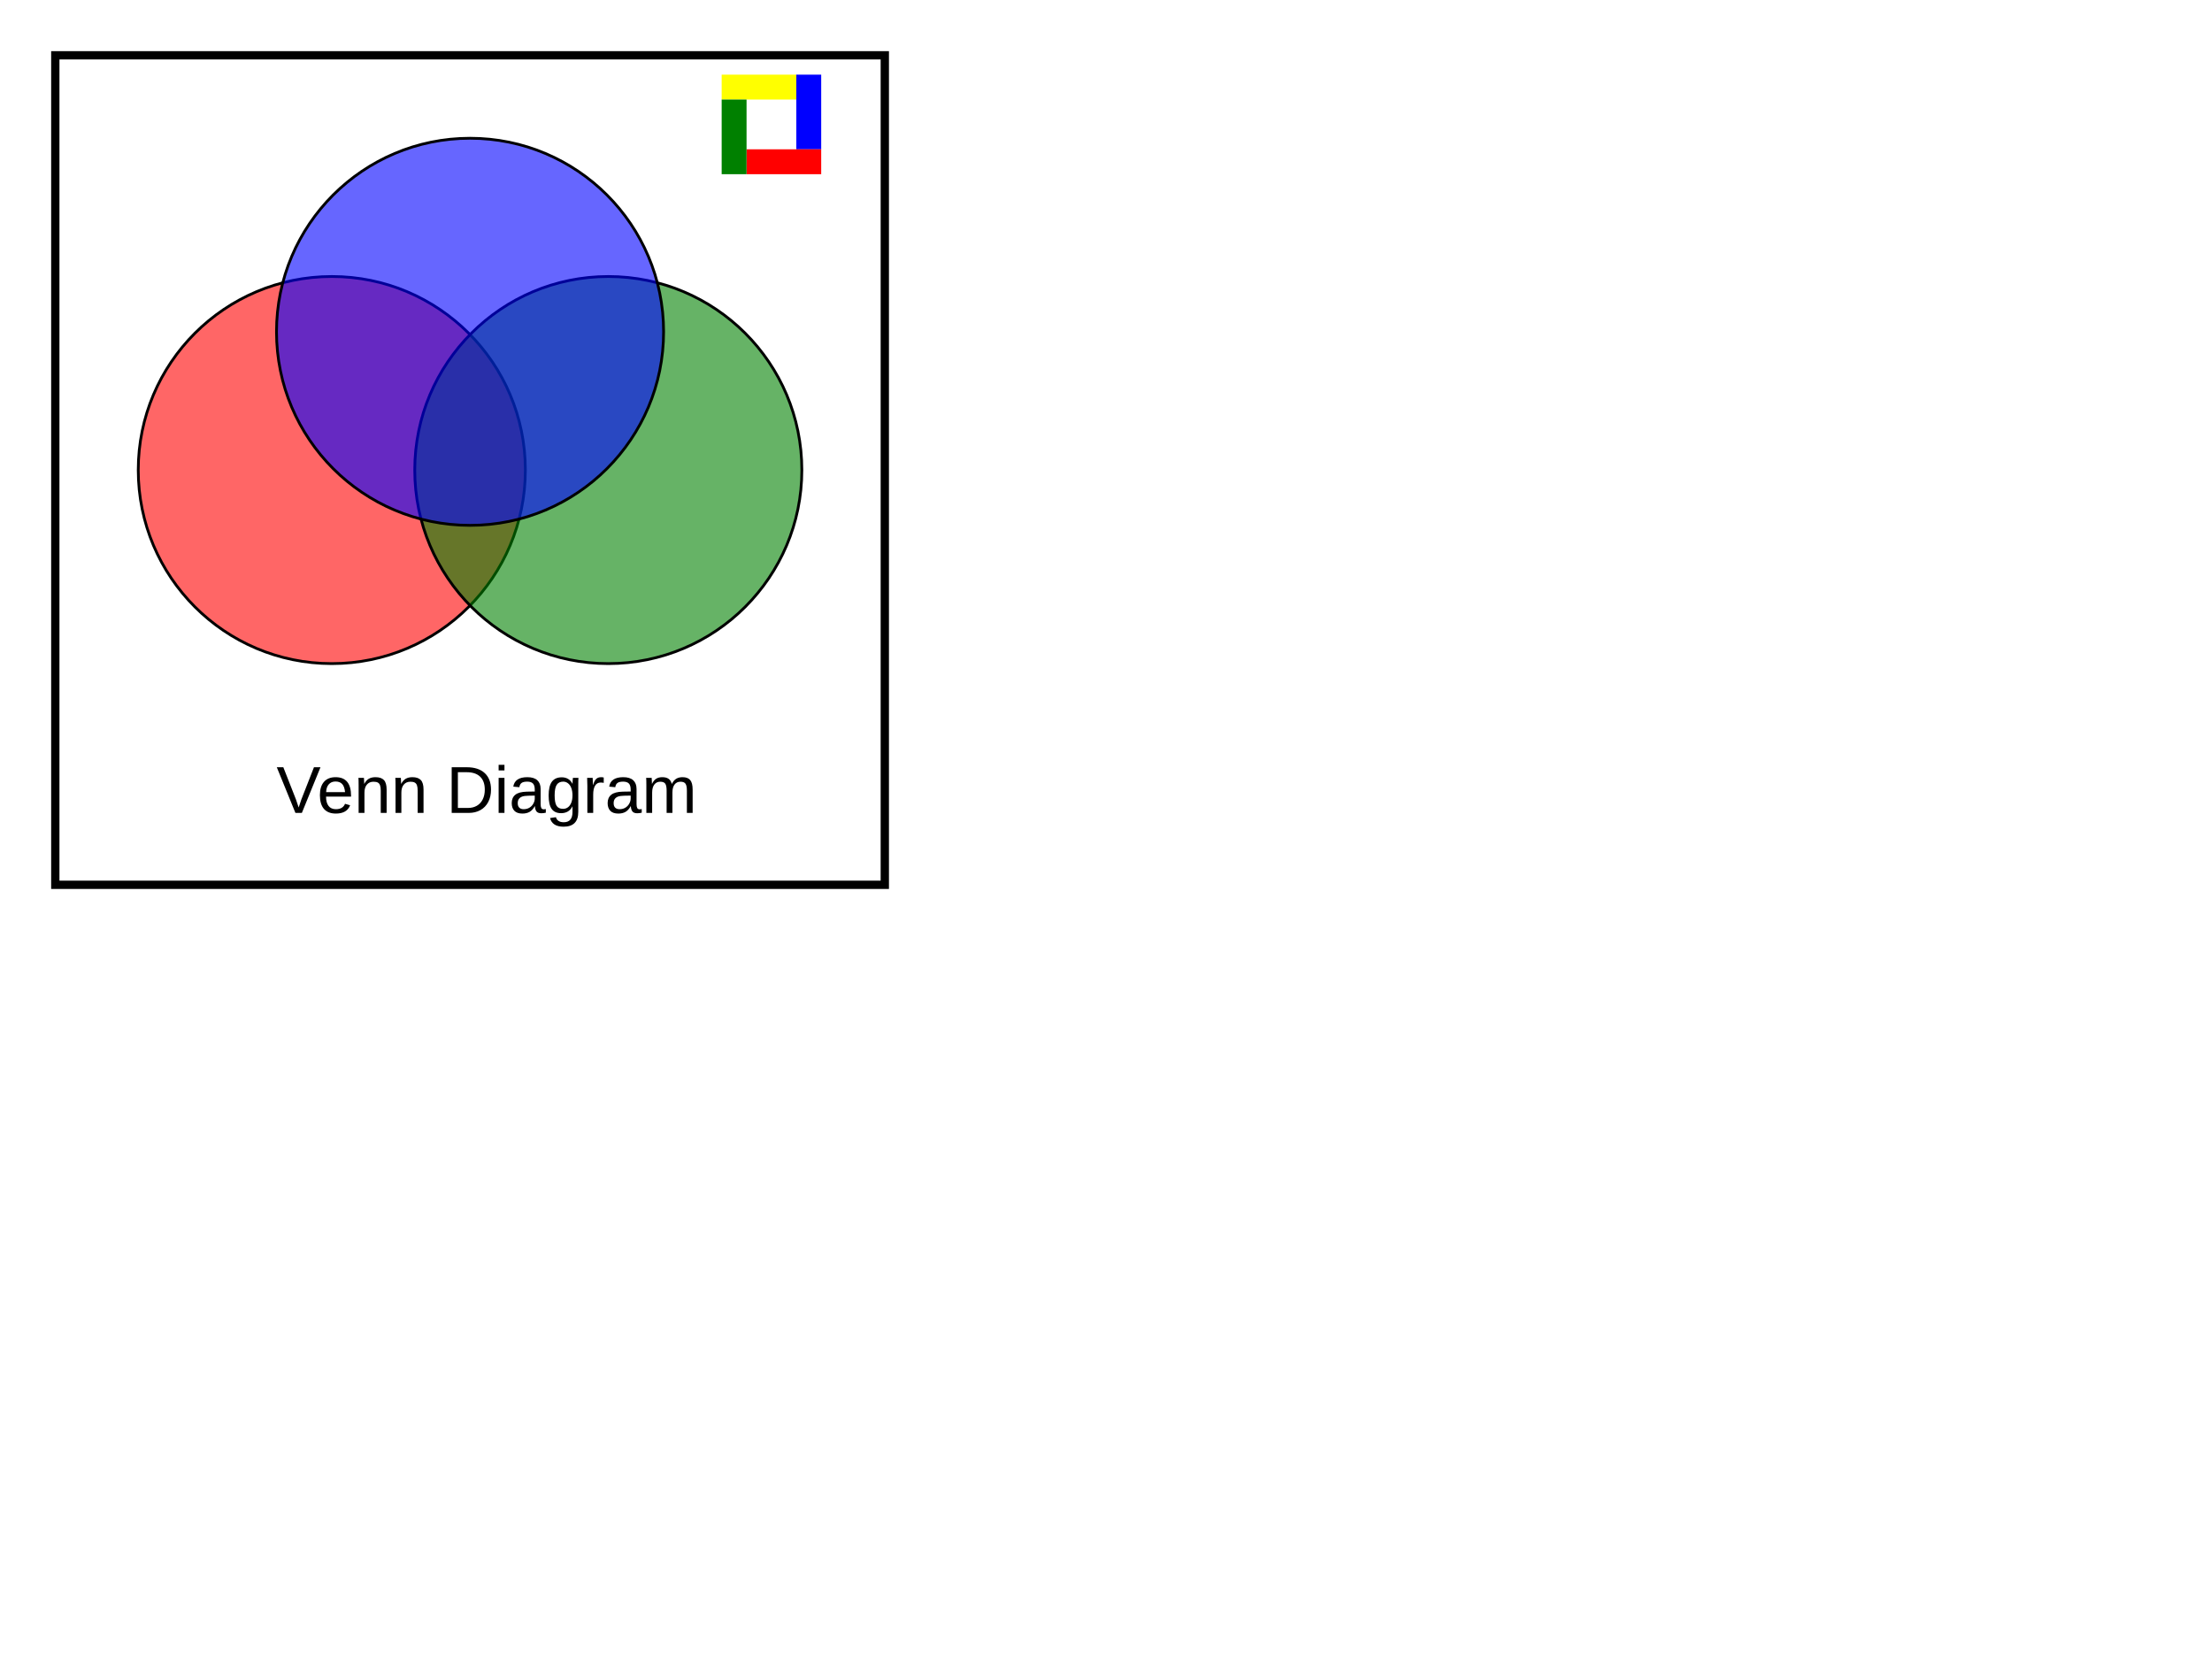
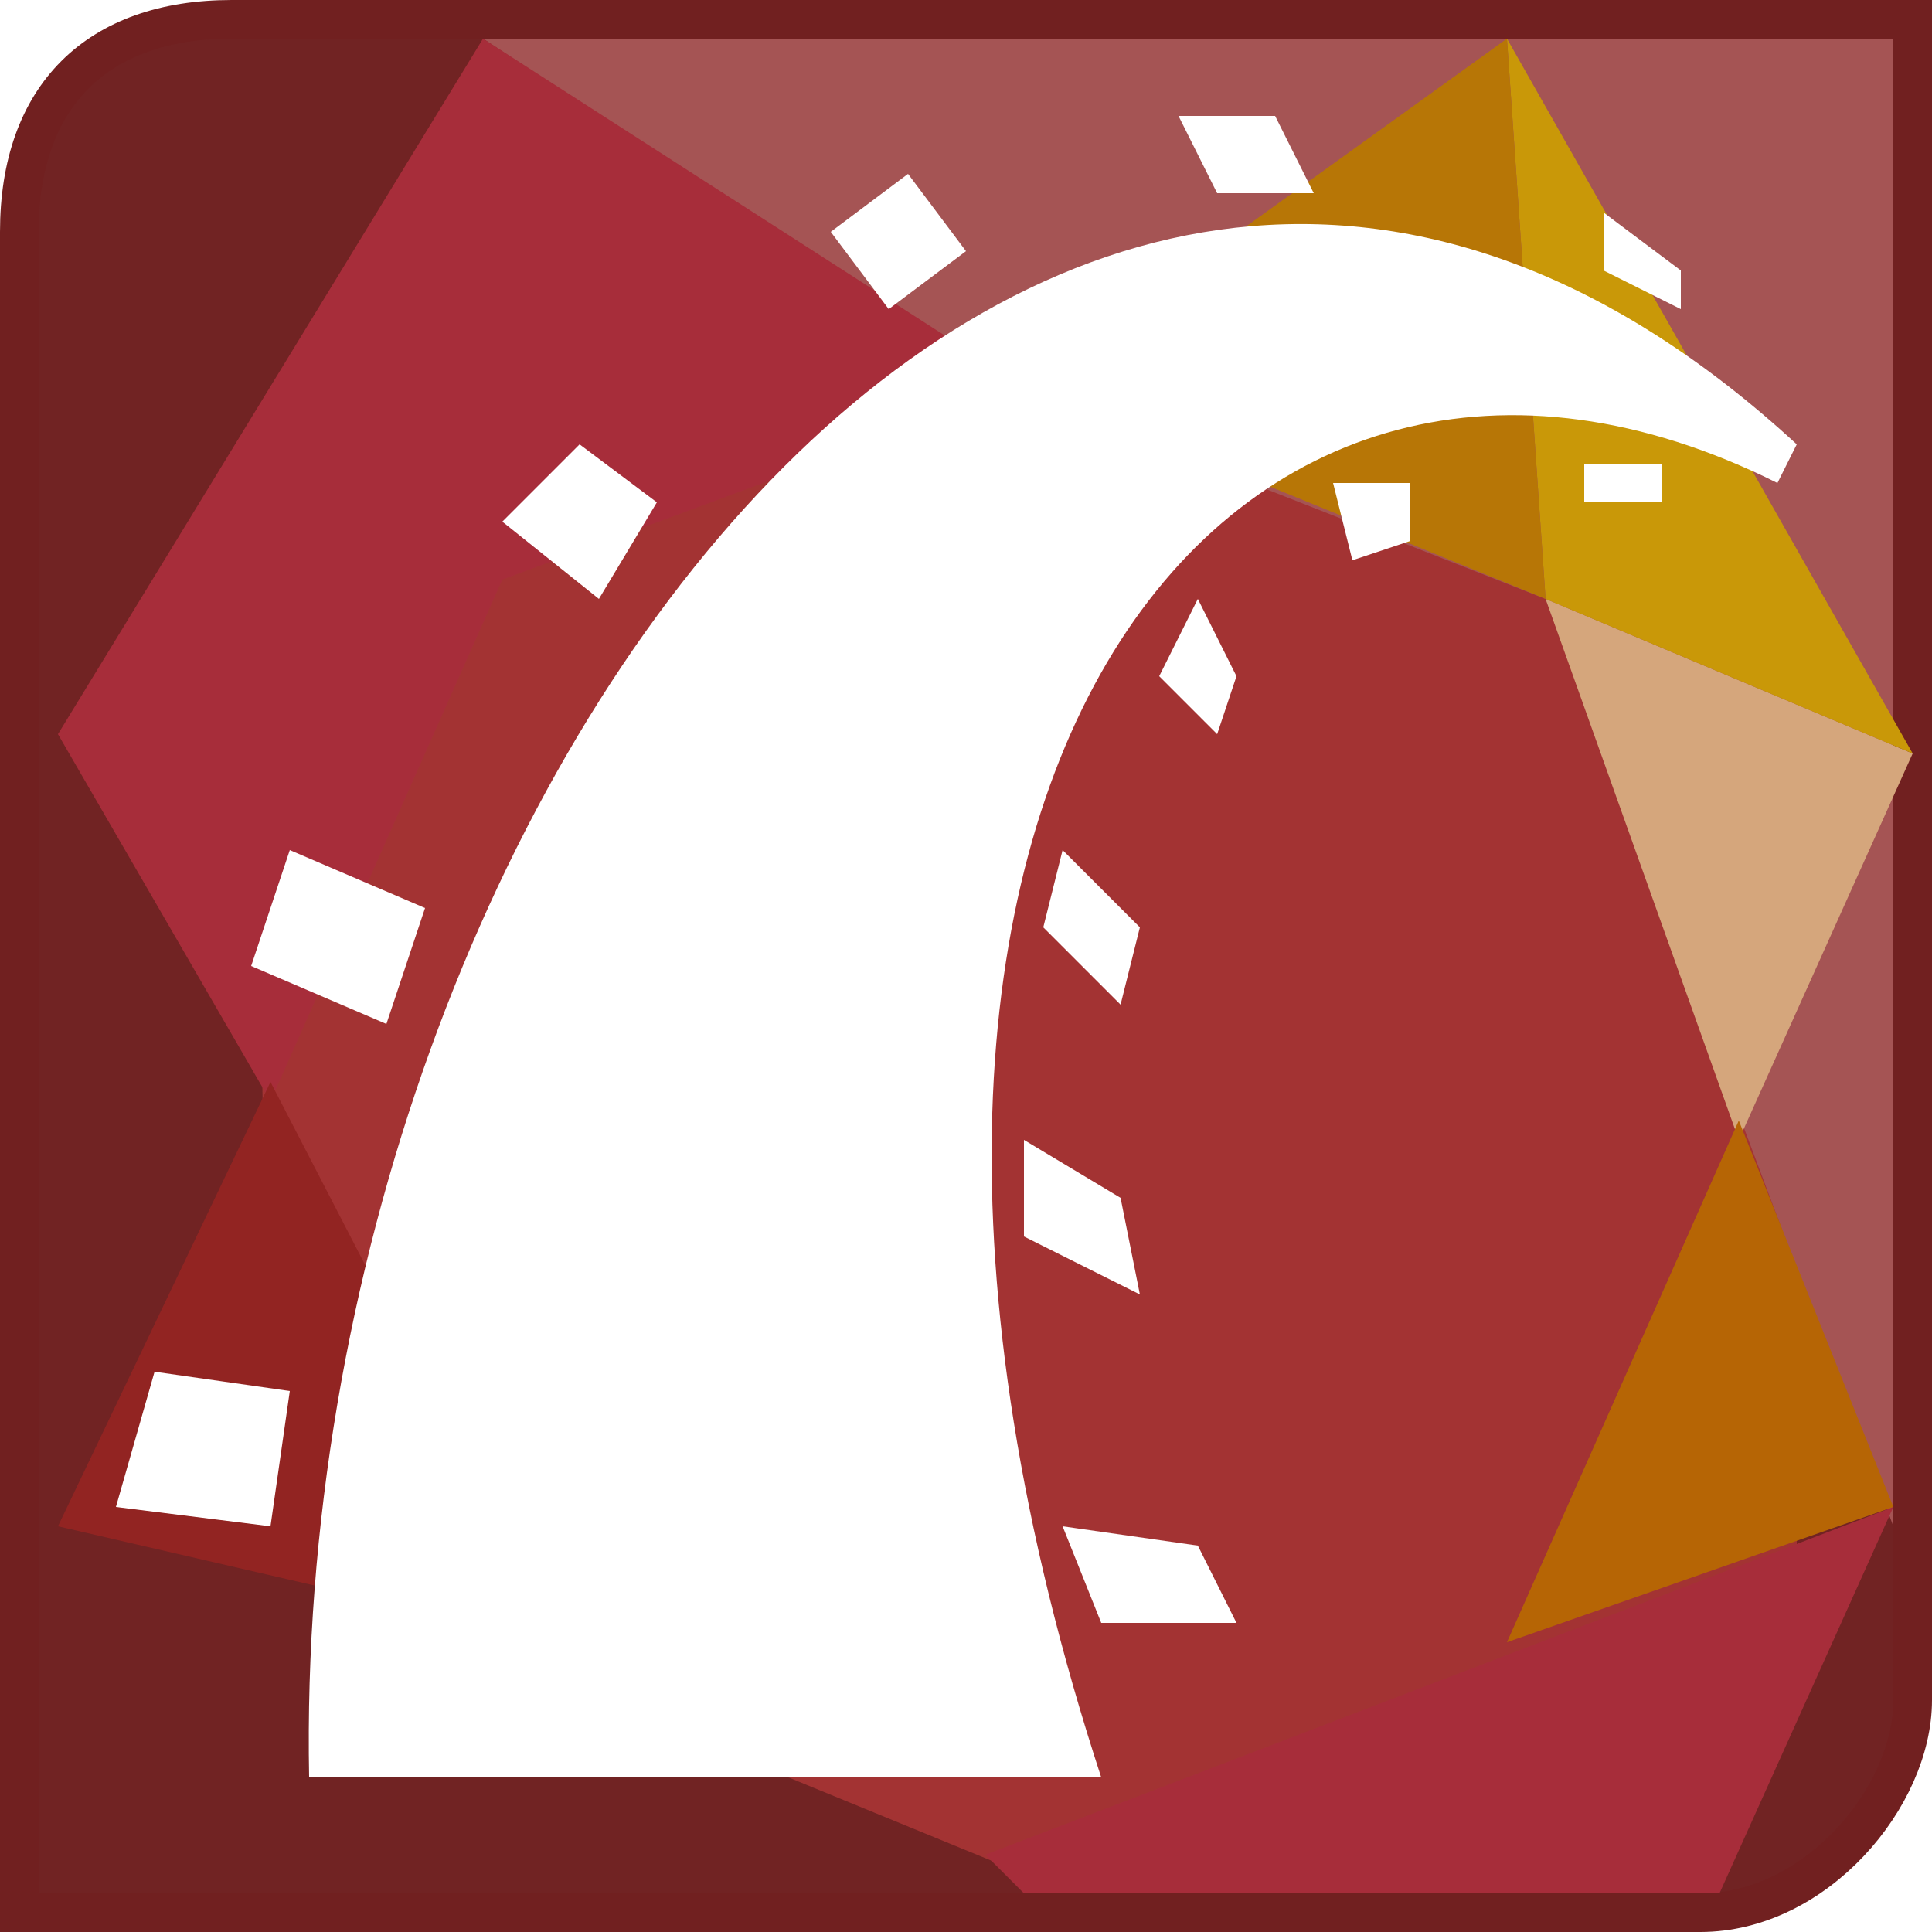
- <svg xmlns="http://www.w3.org/2000/svg" width="800" height="600">
-   <rect x="20" y="20" width="300" height="300" fill="none" stroke="black" stroke-width="3" />
-   <g stroke-width="1" stroke="black" fill-opacity="0.6">
-     <circle cx="120" cy="170" r="70" fill="red" />
-     <circle cx="220" cy="170" r="70" fill="green" />
-     <circle cx="170" cy="120" r="70" fill="blue" />
-   </g>
-   <text x="100" y="294" font-family="Arial" font-size="24" fill="black">Venn Diagram</text>
-   <g stroke-width="0" fill-opacity="1">
-     <g transform="scale(0.9)">
-       <rect x="290" y="30" width="30" height="10" fill="yellow" />
-       <rect x="320" y="30" width="10" height="30" fill="blue" />
-       <rect x="300" y="60" width="30" height="10" fill="red" />
-       <rect x="290" y="40" width="10" height="30" fill="green" />
-     </g>
-   </g>
+ <svg xmlns="http://www.w3.org/2000/svg" viewBox="0 0 100 100">
+   <path d="M1,12c0-7,4-11,11-11h87v87c0,5-5,11-11,11h-87z" fill="rgb(113, 35, 35)" stroke="rgb(113, 32, 32)" stroke-width="2" />
+   <path d="M13,22h80v60l-40,15l-39-16z" fill="rgb(163, 51, 51)" />
+   <path d="M25,2l27,18l28,11l18,48v-77z" fill="rgb(165, 84, 84)" />
+   <path d="M80,31l19,8l-9,20z" fill="rgb(213, 166, 124)" />
+   <path d="M78,2l2,29l19,8z" fill="rgb(201, 152, 8)" />
+   <path d="M53,20l25-18l2,29z" fill="rgb(183, 118, 6)" />
+   <path d="M90,58l8,20l-20,7z" fill="rgb(182, 101, 5)" />
+   <path d="M98,78l-47,18l2,2h36zM25,2l28,18l-27,10l-12,27l-11-19z" fill="rgb(167, 45, 58)" />
+   <path d="M14,56l-11,23l26,6z" fill="rgb(146, 36, 34)" />
+   <path d="M93,23c-38-35-78,17-77,69h41c-17-52,7-81,35-67zM62,80l-7-1l2,5h7zM15,72l-7-1l-2,7l8,1zM58,62l-5-3v5l6,3zM22,47l-7-3l-2,6l7,3zM59,48l-4-4l-1,4l4,4zM62,31l-2,4l3,3l1-3zM34,26l-4-3l-4,4l5,4zM73,25h-4l1,4l3-1zM86,24h-4v2h4zM87,14l-4-3v3l4,2zM50,13l-3-4l-4,3l3,4zM68,10l-2-4h-5l2,4z" fill="rgb(255, 255, 255)" />
</svg>
